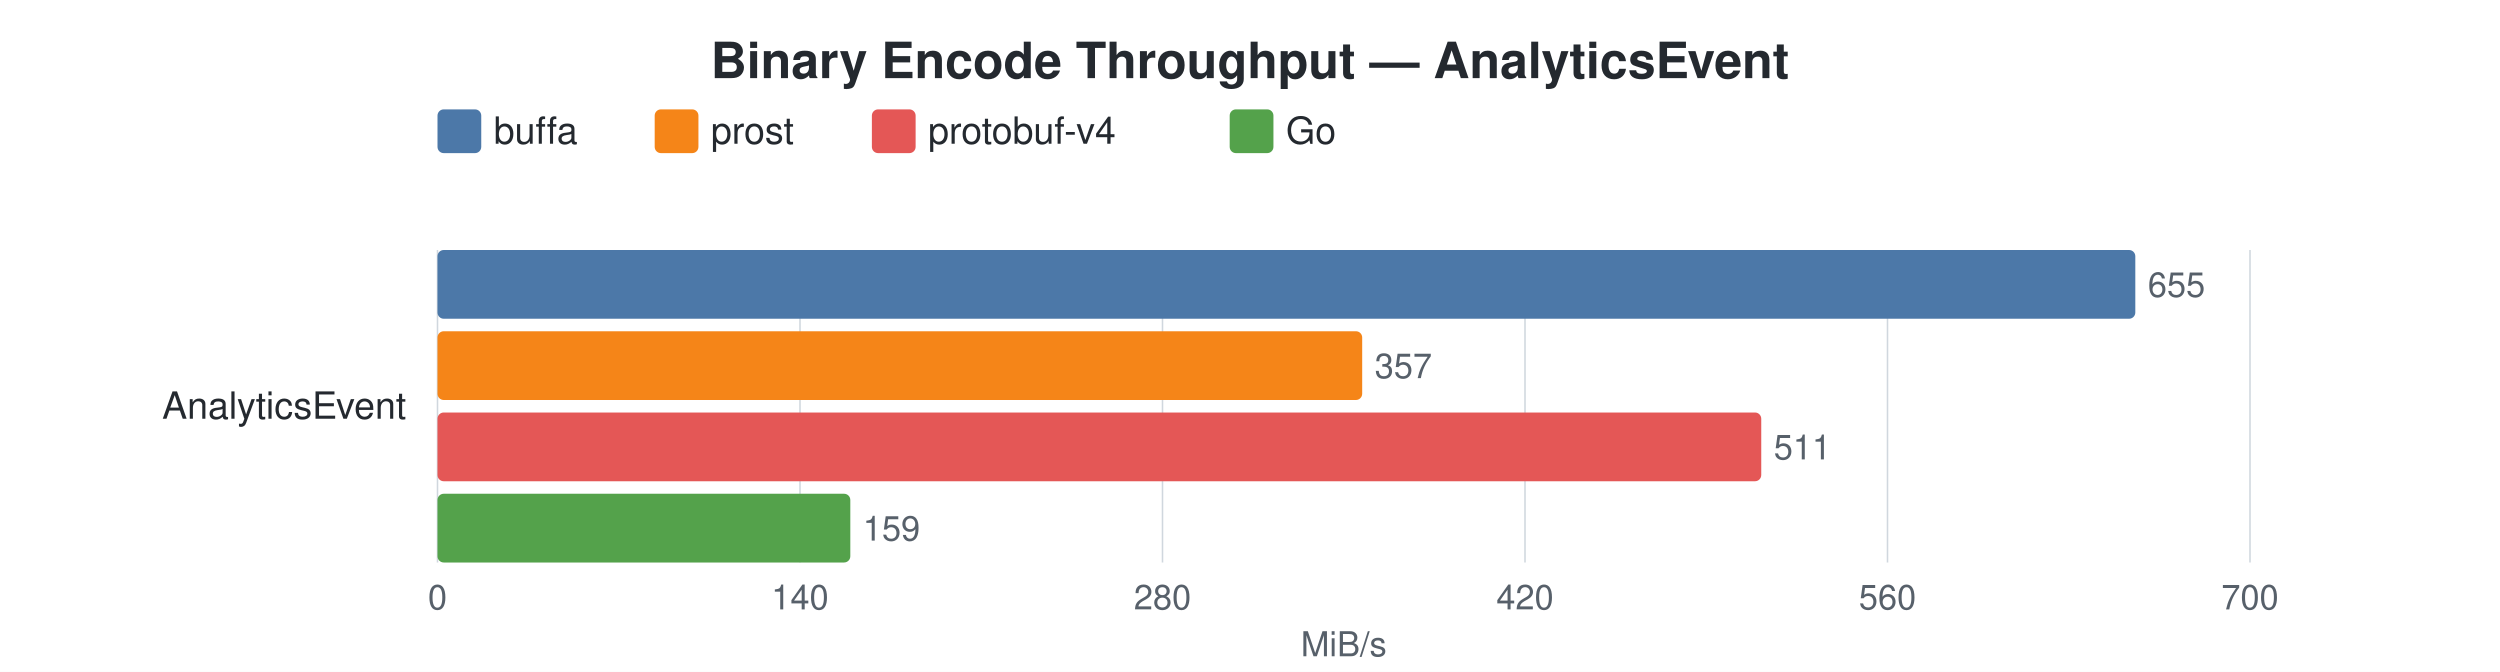
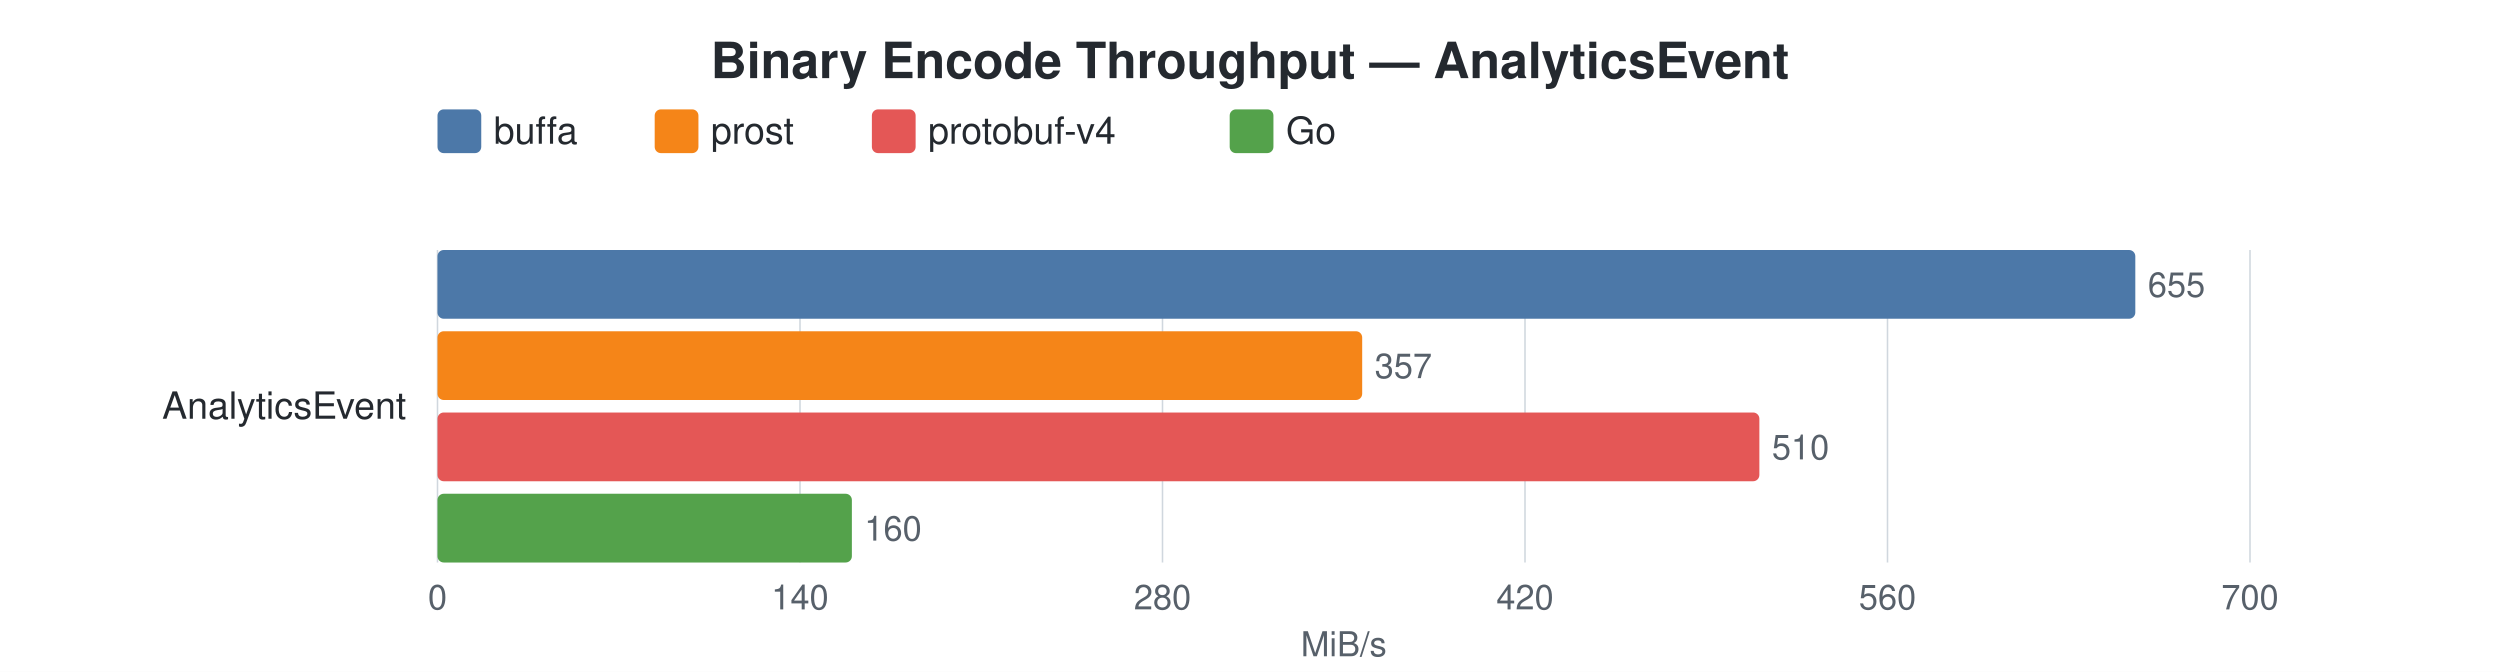
<svg xmlns="http://www.w3.org/2000/svg" width="800" height="215" viewBox="0 0 800 215">
  <style>
    text { font-family: -apple-system, BlinkMacSystemFont, "Segoe UI", Helvetica, Arial, sans-serif; }
    .title { font-size: 16px; font-weight: 600; fill: #24292f; }
    .label { font-size: 12px; fill: #24292f; }
    .value { font-size: 11px; fill: #57606a; }
    .axis-label { font-size: 11px; fill: #57606a; }
    .legend-text { font-size: 12px; fill: #24292f; }
    .grid { stroke: #d0d7de; stroke-width: 0.5; }
  </style>
  <rect width="100%" height="100%" fill="white" />
  <text x="400.0" y="25" text-anchor="middle" class="title">Binary Encode Throughput — AnalyticsEvent</text>
  <rect x="140" y="35" width="14" height="14" rx="2" fill="#4C78A8" />
  <text x="158" y="46" class="legend-text">buffa</text>
  <rect x="209.5" y="35" width="14" height="14" rx="2" fill="#F58518" />
  <text x="227.5" y="46" class="legend-text">prost</text>
  <rect x="279.0" y="35" width="14" height="14" rx="2" fill="#E45756" />
  <text x="297.0" y="46" class="legend-text">protobuf-v4</text>
  <rect x="393.5" y="35" width="14" height="14" rx="2" fill="#54A24B" />
  <text x="411.5" y="46" class="legend-text">Go</text>
  <line x1="140.0" y1="80" x2="140.0" y2="180" class="grid" />
  <text x="140.0" y="195" text-anchor="middle" class="axis-label">0</text>
  <line x1="256.0" y1="80" x2="256.0" y2="180" class="grid" />
  <text x="256.0" y="195" text-anchor="middle" class="axis-label">140</text>
  <line x1="372.0" y1="80" x2="372.0" y2="180" class="grid" />
  <text x="372.0" y="195" text-anchor="middle" class="axis-label">280</text>
  <line x1="488.0" y1="80" x2="488.0" y2="180" class="grid" />
  <text x="488.0" y="195" text-anchor="middle" class="axis-label">420</text>
  <line x1="604.0" y1="80" x2="604.0" y2="180" class="grid" />
  <text x="604.0" y="195" text-anchor="middle" class="axis-label">560</text>
  <line x1="720.0" y1="80" x2="720.0" y2="180" class="grid" />
  <text x="720.0" y="195" text-anchor="middle" class="axis-label">700</text>
  <text x="430.0" y="210" text-anchor="middle" class="axis-label">MiB/s</text>
  <text x="130" y="134.0" text-anchor="end" class="label">AnalyticsEvent</text>
  <rect x="140" y="80.0" width="543.3" height="22" rx="2" fill="#4C78A8" />
  <text x="687.3" y="95.0" class="value">655</text>
  <rect x="140" y="106.0" width="295.9" height="22" rx="2" fill="#F58518" />
  <text x="439.9" y="121.0" class="value">357</text>
-   <rect x="140" y="132.0" width="423.6" height="22" rx="2" fill="#E45756" />
-   <text x="567.6" y="147.0" class="value">511</text>
-   <rect x="140" y="158.0" width="132.1" height="22" rx="2" fill="#54A24B" />
-   <text x="276.1" y="173.0" class="value">159</text>
+   <rect x="140" y="132.0" width="423.0" height="22" rx="2" fill="#E45756" />
+   <text x="567.0" y="147.0" class="value">510</text>
+   <rect x="140" y="158.0" width="132.6" height="22" rx="2" fill="#54A24B" />
+   <text x="276.6" y="173.0" class="value">160</text>
</svg>
